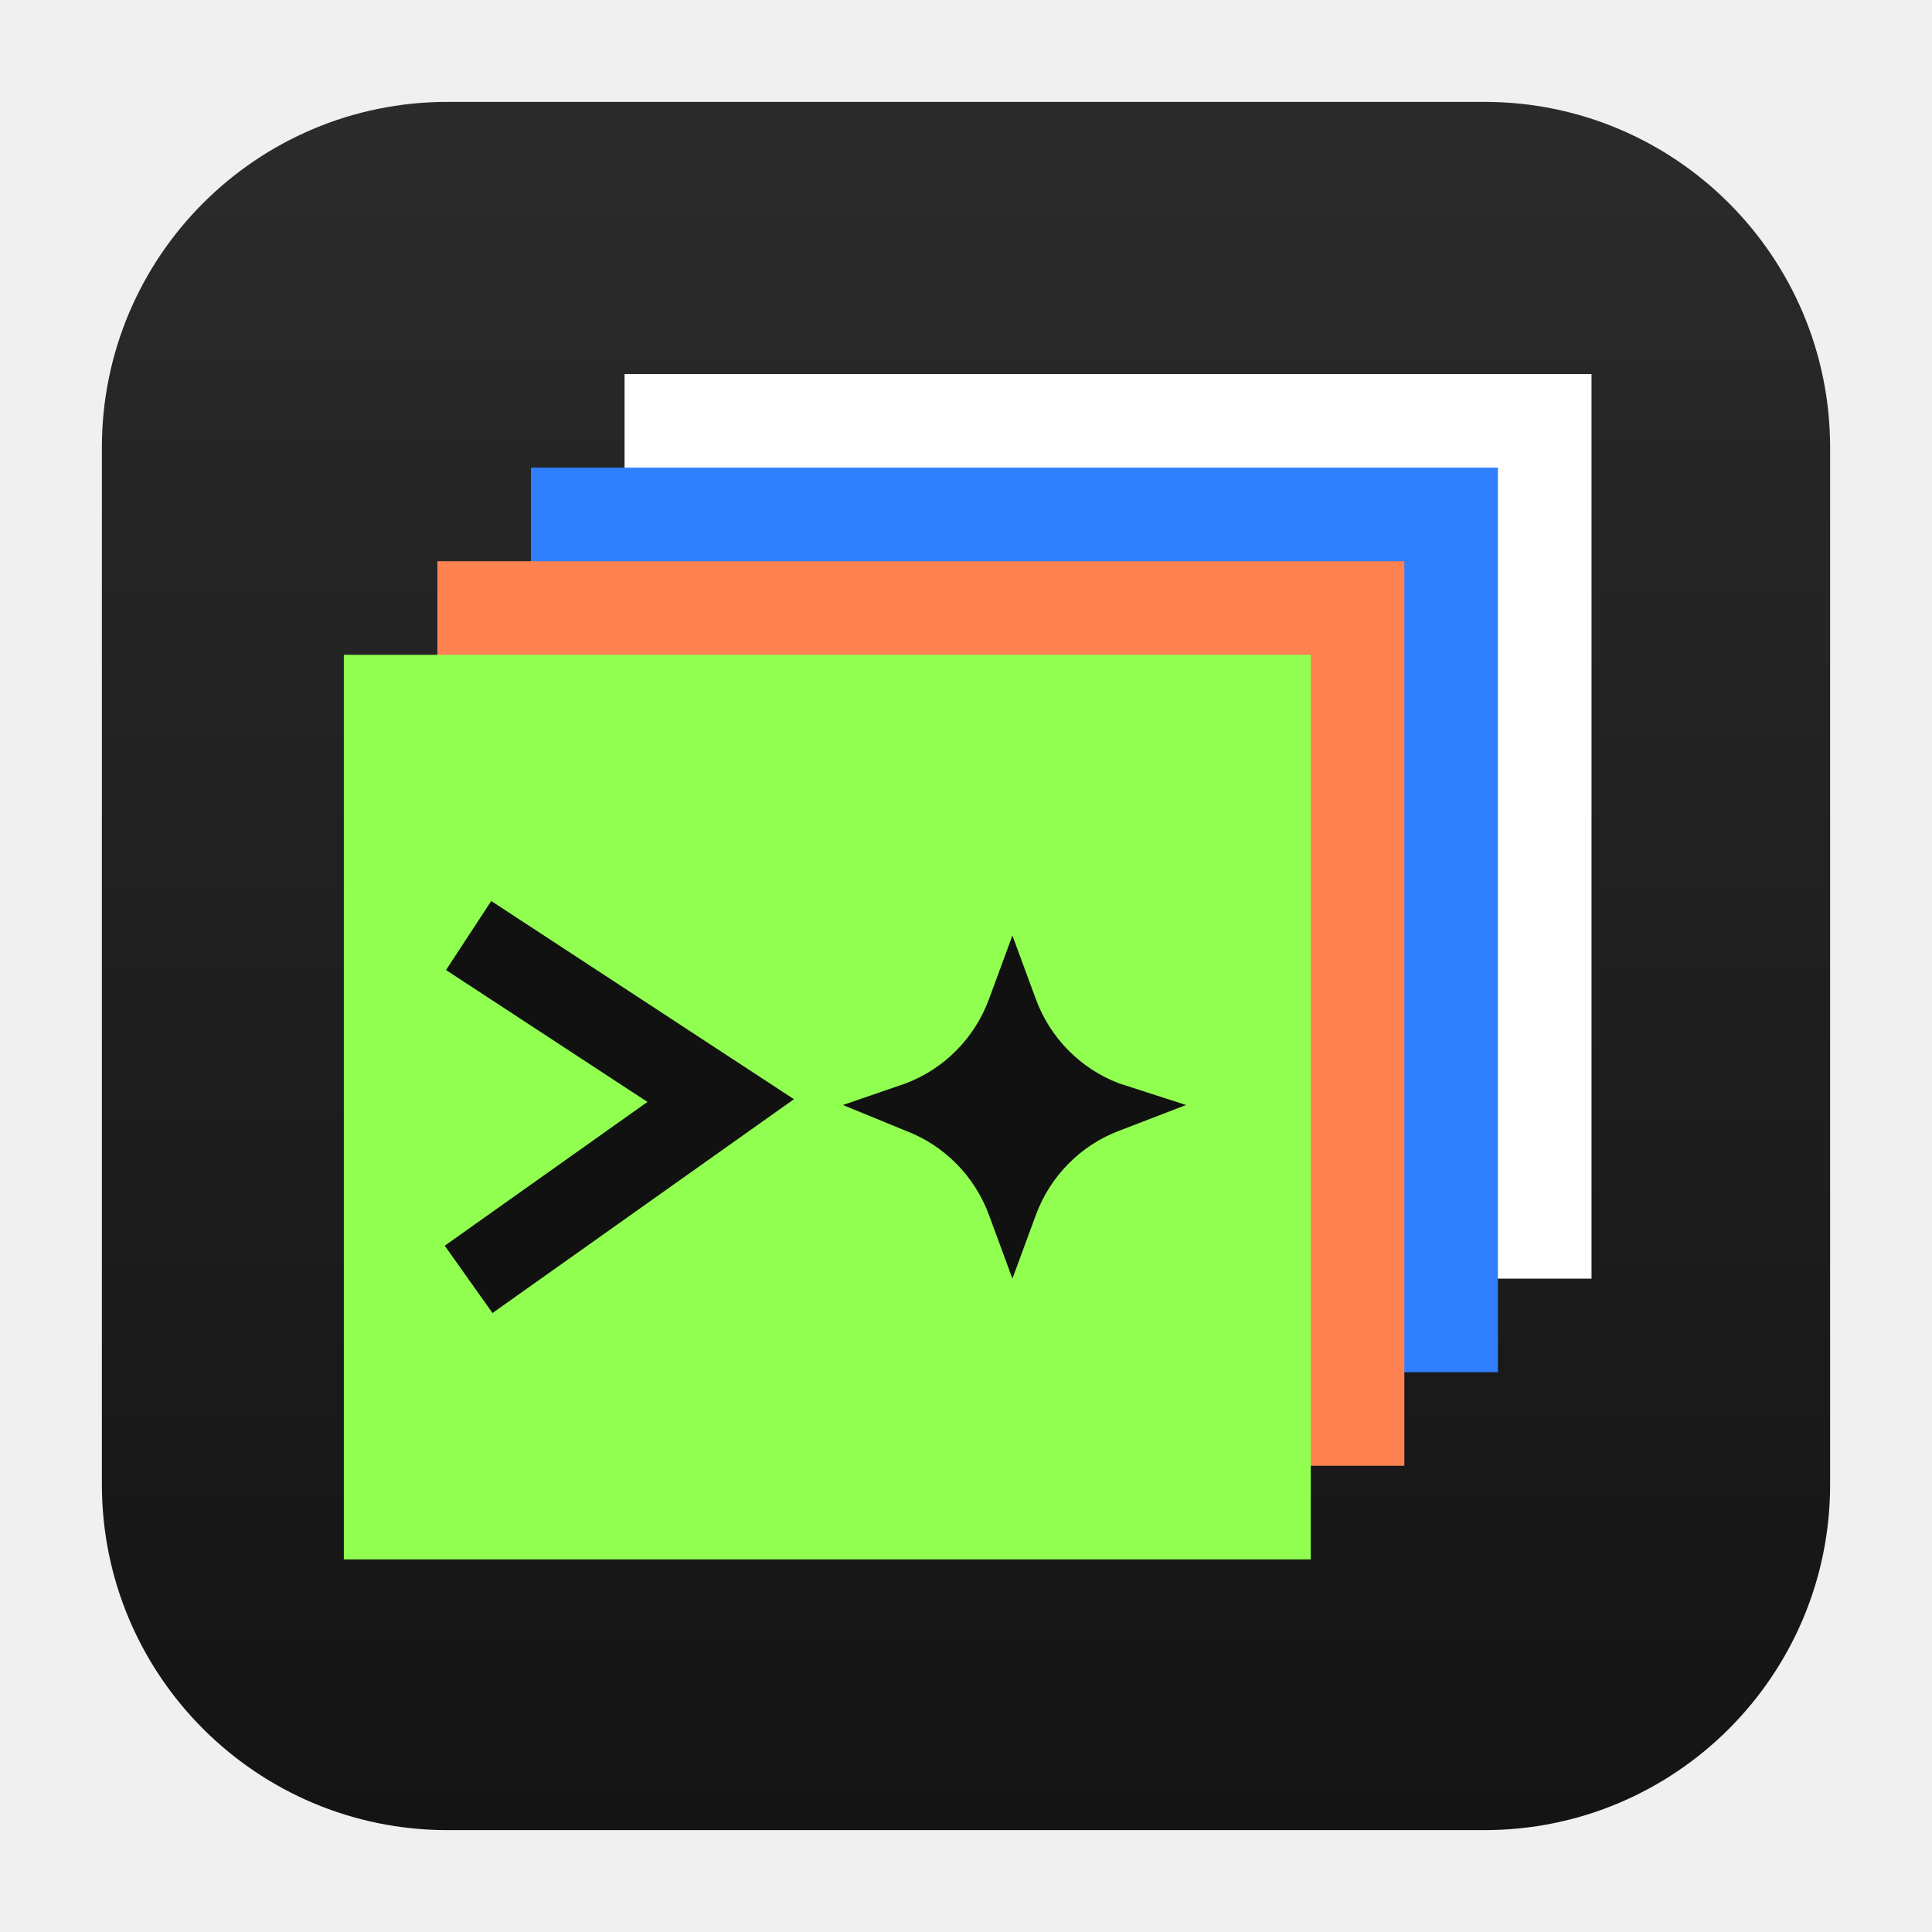
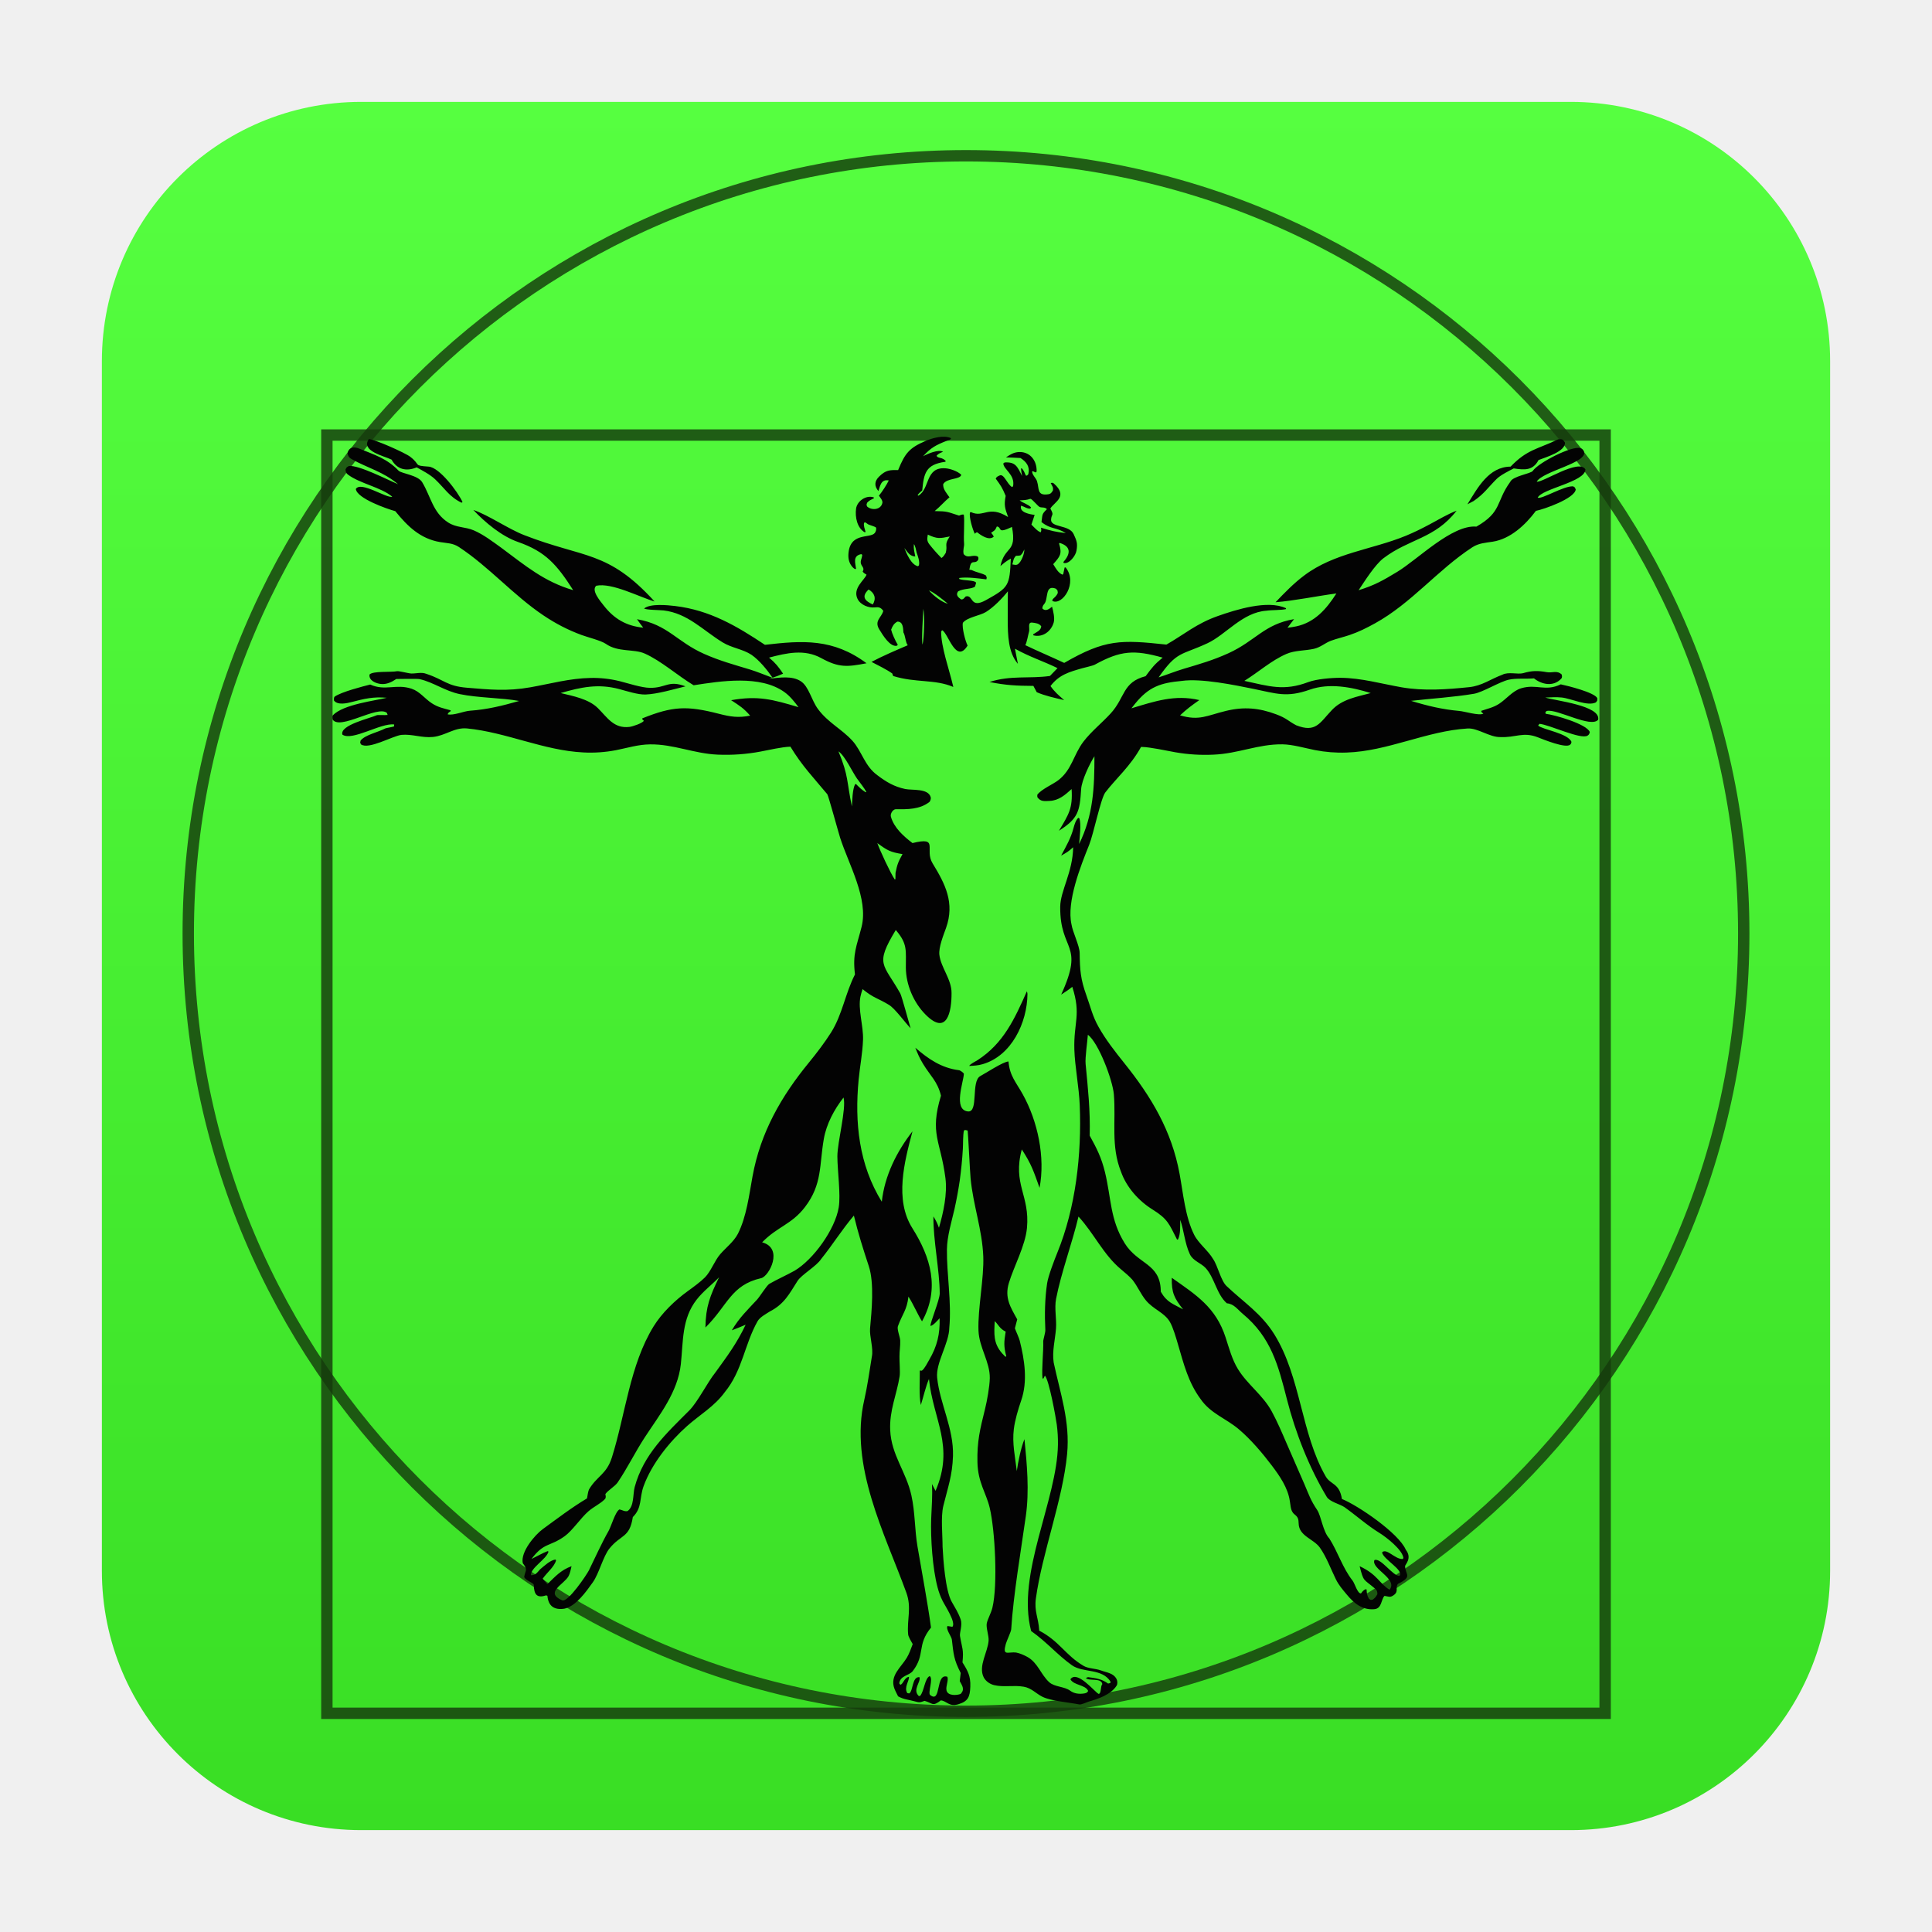
<svg xmlns="http://www.w3.org/2000/svg" width="1024" height="1024" viewBox="0 0 1024 1024" fill="none">
-   <defs>
-     <linearGradient id="harness-tile" x1="200" y1="0" x2="200" y2="400" gradientUnits="userSpaceOnUse">
-       <stop stop-color="#2B2B2C" />
-       <stop offset="1" stop-color="#141415" />
-     </linearGradient>
-   </defs>
  <g transform="translate(54 54) scale(2.29)">
-     <rect width="400" height="400" rx="80" fill="url(#harness-tile)" />
-     <rect x="120.977" y="63" width="223.8" height="209.362" fill="white" />
-     <rect x="99.312" y="84.656" width="223.8" height="209.362" fill="#2F7FFF" />
-     <rect x="77.656" y="106.312" width="223.8" height="209.362" fill="#FF8250" />
-     <rect x="56" y="127.977" width="223.8" height="209.362" fill="#90FF50" />
-     <path d="M210.744 192.945L216.153 207.634C219.482 216.675 226.528 223.807 235.46 227.177L250.929 232.173L235.46 238.127C226.528 241.497 219.482 248.628 216.153 257.67L210.744 272.358L205.335 257.67C202.005 248.628 194.96 241.497 186.027 238.127L171.516 232.173L186.027 227.177C194.96 223.807 202.005 216.675 205.335 207.634L210.744 192.945Z" fill="#111111" />
-     <path d="M84.883 192.945L143.227 231.145L84.883 272.528" stroke="#111111" stroke-width="19.1" />
+     <rect width="400" height="400" rx="60" fill="url(#paint0_linear_6336_4369)" />
+     <g transform="translate(12 12) scale(0.94)">
+       <circle cx="200" cy="192" r="191.5" stroke="#153B0D" stroke-opacity="0.82" stroke-width="2.8" fill="none" />
+       <rect x="42.633" y="69.266" width="314.737" height="314.737" stroke="#153B0D" stroke-opacity="0.82" stroke-width="2.8" fill="none" />
+       <path d="M190.011 70.733C191.753 69.993 194.472 69.215 196.292 70.022C196.266 70.447 195.87 70.44 195.239 70.689C192.582 71.74 191.348 72.378 189.426 74.494C190.511 73.9 193.192 72.72 194.351 73.377C193.587 73.713 193.336 73.762 192.761 74.343C193.015 75.109 194.127 74.603 195.048 75.696L194.855 75.859C190.062 76.527 189.631 78.674 189.221 82.911C188.73 83.334 188.463 83.522 188.085 84.068L188.249 84.195C191.167 82.581 189.884 77.154 194.867 77.447C196.08 77.518 197.997 78.191 198.837 79.056C198.525 80.301 195.339 79.772 194.391 81.343C194.284 82.572 195.213 83.572 195.932 84.594C194.706 85.614 193.666 86.849 192.291 87.986C195.58 88.037 195.344 88.176 198.29 89.101C198.73 88.931 198.996 88.771 199.458 88.853C199.7 90.299 199.367 94.236 199.528 96.003C199.596 96.739 199.187 97.522 199.424 98.586C200.535 99.808 201.477 98.592 202.878 99.16C203.15 99.632 203.064 99.374 203.003 99.99C202.134 101.275 201.265 99.588 200.885 102.129L200.801 102.416L201.409 102.513C202.722 103.148 203.909 103.246 204.921 103.854C205.139 104.523 205.158 104.218 205.006 104.8C202.939 104.546 200.425 104.192 198.378 104.446L198.294 104.688C199.275 105.157 202.112 104.923 202.493 105.631L202.227 106.571C201.374 107.258 199.475 106.982 198.067 107.748C197.405 108.637 198.048 109.239 198.846 109.755C199.436 109.695 199.383 109.55 199.93 109.006C201.901 108.477 200.874 112.154 204.923 109.906C210.556 106.779 210.736 106.398 211.035 99.684C209.854 100.364 209.518 100.638 208.475 101.527C209.557 96.415 212.555 98.448 211.323 91.893C207.45 93.716 209.025 92.008 207.595 91.77C207.175 92.653 207.248 92.603 206.48 93.133L206.186 93.333C206.546 93.758 206.586 93.791 206.841 94.282C205.647 95.356 203.709 93.967 202.735 93.202C202.418 93.287 202.411 93.354 202.165 93.574C201.628 92.493 200.705 89.482 200.986 88.317L201.219 88.238C204.356 89.734 205.512 86.407 210.364 89.454C209.59 87.249 209.319 86.587 209.768 84.245C208.935 82.241 208.6 81.75 207.318 79.996C207.567 79.5 207.787 79.458 208.279 79.222C209.371 78.696 210.16 81.464 211.368 82.085L211.6 81.845C212.104 78.969 209.223 77.743 209.188 76.252L209.513 76.016C212.282 75.846 212.638 77.097 213.813 79.349C213.672 78.679 213.615 78.197 213.536 77.514L213.712 77.451C214.213 77.909 214.435 78.587 214.748 79.246C215.161 79.24 214.954 79.29 215.346 78.9C215.788 76.994 214.866 75.875 213.424 74.923C212.28 74.836 210.993 74.814 209.836 74.769C211.007 74.006 211.84 73.44 213.279 73.448C215.898 73.463 217.501 75.704 217.387 78.272L217.147 78.483L216.441 78.159L216.265 78.257C216.382 79.24 217.207 79.784 217.484 80.633C218.075 82.456 217.409 84.288 220.264 83.844C220.877 83.749 221.102 83.433 221.412 82.884C221.449 82.255 221.454 82.201 221.155 81.659L220.989 81.346L220.855 81.102C221.148 80.999 221.361 80.955 221.638 81.201C225.248 84.412 221.772 85.725 220.767 87.36C221.781 89.204 221.046 88.593 220.946 90.055C220.807 92.119 225.434 91.299 226.503 93.656C227.214 95.228 227.544 95.879 227.199 97.745C227.02 98.959 225.424 101.068 224.093 100.78L223.961 100.552C225.703 98.607 226.011 96.722 223.066 95.831L222.914 95.982C223.71 98.581 223.173 99.115 221.473 101.061C222.089 102.046 222.672 103.175 223.73 103.64L223.939 103.511C224.04 102.963 224.155 102.418 224.284 101.877L224.537 101.866C227.579 105.651 223.754 111.325 221.28 110.127C221.071 109.553 222.133 109.331 222.608 108.14C222.496 107.353 222.65 107.686 222.144 107.099C219.307 106.004 220.38 109.67 219.221 110.917C218.951 111.206 218.812 111.558 218.794 111.948C219.571 112.813 220.515 112.088 221.187 111.529C221.48 112.598 221.894 114.351 221.599 115.403C220.972 117.633 218.838 119.17 216.613 118.586L216.516 118.338C217.359 117.772 218.425 117.443 218.528 116.37C218.068 115.637 217.066 115.53 216.29 115.445C215.078 115.312 215.762 116.962 215.515 117.711C215.363 118.175 214.913 120.646 214.592 120.998C217.644 122.466 221.038 123.889 224.181 125.372C234.265 119.538 238.14 119.656 249.346 120.861C253.73 118.364 256.723 115.689 262.006 113.831C266.448 112.269 274.272 109.79 278.771 111.899L278.807 112.113C277.769 112.406 275.299 112.317 273.955 112.52C268.045 112.934 264.014 118.408 259.448 120.532C252.885 123.583 252.014 122.375 247.426 128.936C249.48 128.287 251.559 127.428 253.565 126.833C257.501 125.664 260.787 124.729 264.572 123.012C271.294 119.962 273.39 115.851 280.778 114.594L279.154 116.709C279.867 116.632 280.577 116.522 281.279 116.38C285.856 115.422 288.752 112.118 291.196 108.27C286.492 108.894 280.799 110.071 276.214 110.434C278.385 108.158 280.747 105.722 283.252 103.861C290.631 98.278 299.976 97.487 308.287 94.076C310.352 93.229 312.308 92.249 314.276 91.197C316.432 90.044 318.521 88.77 320.799 87.894C315.398 94.844 309.161 94.749 302.784 99.602C300.715 101.177 298.172 105.225 296.666 107.474C300.587 106.268 302.708 105.05 306.18 102.949C311.276 99.865 319.695 91.281 325.678 91.814C332.036 88.172 330.393 85.775 334.005 80.797C334.561 79.384 339.085 78.785 339.552 78.097C340.904 76.102 349.073 71.871 351.274 72.484C351.69 72.602 352.024 72.924 352.163 73.343C353.104 76.125 342.111 78.115 340.523 80.735C341.81 81.137 350.901 74.944 352.519 77.732C352.473 80.834 341.793 82.457 340.766 84.691C341.773 85.144 347.234 81.721 349.497 81.901C350.047 82.26 349.831 82.025 350.132 82.669C349.858 84.909 342.27 87.556 340.326 87.932C337.741 91.403 334.029 94.852 329.685 95.524C327.875 95.804 326.239 95.879 324.662 96.906C316.145 102.454 309.662 110.695 300.695 115.633C298.592 116.791 296.697 117.746 294.414 118.517C292.964 119.007 291.189 119.418 289.797 119.939C288.414 120.457 287.296 121.547 285.638 121.91C283.461 122.387 280.945 122.27 278.908 123.155C275.169 124.779 272.055 127.612 268.536 129.794C274.652 131.117 278.248 132.365 284.248 130.105C286.283 129.338 290.072 129.02 292.271 129.039C297.31 129.081 302.309 130.511 307.252 131.377C312.798 132.333 318.319 131.908 323.876 131.343C327.05 131.02 329.153 129.355 332.074 128.276C333.499 127.509 335.832 128.239 337.148 127.905C339.321 127.263 340.77 127.246 343.013 127.651C344.408 127.903 345.47 127.111 346.677 128.225C346.746 128.615 346.851 128.941 346.546 129.266C344.582 131.352 341.683 130.65 339.848 129.181C337.873 129.357 335.436 129.099 333.644 129.504C331.343 130.024 327.246 132.606 325.053 132.975C320.087 133.808 314.577 134.141 309.587 134.714C313.581 135.938 317.318 136.837 321.475 137.199C322.781 137.313 326.329 138.431 327.38 137.871C326.929 137.451 326.978 137.652 326.852 137.18C328.414 136.636 329.843 136.369 331.279 135.431C333.066 134.261 334.609 132.24 336.677 131.621C340.535 130.465 342.571 132.507 346.449 130.648C348.197 131.022 354.708 132.625 355.433 134.041C355.42 134.821 355.534 134.483 355.097 135.098C353.018 136.132 348.991 134.129 346.682 133.889C345.373 133.753 343.935 133.842 342.622 133.899C345.019 134.675 356.384 135.863 355.647 139.367C353.86 141.475 345.578 136.665 343.055 137.19C342.804 137.242 342.76 137.438 342.629 137.64L342.78 137.909C344.826 138.132 352.869 140.41 353.592 142.395C353.496 142.814 353.436 143.013 353.053 143.27C351.443 144.35 343.583 140.557 341.194 140.37L340.873 140.799C341.927 141.797 348.235 142.684 349.084 144.824C348.967 145.258 349.06 145.169 348.776 145.477C347.788 146.545 342.048 144.177 340.776 143.683C337.128 142.267 335.404 143.805 331.539 143.632C328.924 143.688 326.001 141.37 323.518 141.518C313.418 142.122 303.816 147.139 293.683 147.444C291.082 147.54 288.48 147.336 285.924 146.837C283.403 146.335 280.417 145.455 277.942 145.419C271.931 145.333 267.056 147.717 260.895 147.963C257.77 148.111 254.638 147.914 251.554 147.375C249.307 146.981 245.515 146.126 243.373 146.063L243.102 146.056C240.476 150.817 237.049 153.692 234.307 157.255C233.185 158.715 231.415 167.454 230.332 170.155C228.25 175.336 224.719 184.156 225.973 189.751C226.257 191.656 227.966 194.996 227.988 196.801C228.036 201.001 228.212 203.281 229.658 207.271C230.63 209.948 231.142 212.363 232.635 214.989C234.373 218.105 236.754 221.145 238.972 223.909C245.578 232.135 250.644 240.534 252.593 251.192C253.483 256.047 253.985 261.793 256.178 266.176C257.257 268.334 259.632 270.063 260.849 272.162C262.004 273.837 262.736 277.463 264.155 278.805C268.369 282.793 272.739 285.573 275.926 290.71C282.471 301.26 282.491 315.127 288.561 325.666C289.791 327.8 291.917 327.232 292.566 331.235C296.417 332.771 306.537 339.626 308.289 343.731C309.939 345.87 308.087 347.36 308.109 347.802C308.221 349.954 310.005 350.336 306.356 352.129C305.604 353.127 306.614 353.941 305.365 354.873C304.397 355.599 304.095 355.238 303.022 355.086C302.175 356.099 302.387 358.208 300.534 358.367C297.576 358.621 295.526 356.913 293.736 354.743C292.674 353.458 291.803 352.484 291.059 350.977C289.769 348.364 288.799 345.58 287.121 343.195C285.638 341.088 281.994 340.38 281.91 337.31C281.87 336.262 281.813 335.749 280.942 335.068C279.871 334.243 279.975 332.98 279.737 331.76C279.258 328.465 277.245 325.574 275.297 322.996C272.972 319.917 270.165 316.609 267.225 314.109C263.97 311.342 260.257 310.242 257.746 306.605C254.755 302.559 253.617 298.025 252.21 293.212C251.739 291.599 250.998 288.986 250.182 287.601C248.821 285.291 246.108 284.556 244.263 282.287C243.003 280.75 242.211 278.801 240.969 277.254C240.151 276.341 239.137 275.495 238.193 274.709C233.794 271.052 231.562 265.884 227.695 261.693C226.185 268.104 223.398 275.601 222.177 281.966C221.728 284.3 222.342 286.911 222.157 289.294C221.946 292.003 221.176 294.869 221.586 297.623C223.202 305.227 225.661 312.086 224.896 320.191C223.834 331.412 218.717 344.627 217.204 355.744C216.775 358.896 217.825 360.472 218.012 363.428C218.009 363.498 218.005 363.567 218.001 363.637C223.075 366.285 224.408 369.652 228.973 372.337C230.091 372.995 231.931 372.973 233.167 373.431C234.769 374.027 236.28 374.073 237.074 375.578C237.307 376.02 237.351 376.77 237.094 377.179C235.657 379.473 232.306 380.513 230.302 381.092C229.803 381.237 228.41 381.921 227.902 381.82C225.489 381.337 220.965 380.98 218.858 379.952C217.235 379.16 216.156 377.792 214.214 377.455C211.699 377.019 209.342 377.64 206.915 377.063C205.873 376.817 204.813 376.078 204.336 375.098C202.999 372.358 205.361 368.939 205.568 366.114C205.656 364.915 204.881 362.864 205.121 361.804C205.371 360.708 206.188 359.314 206.507 357.976C207.846 352.384 207.16 338.992 205.844 333.425C204.969 329.722 202.931 327.211 202.818 322.191C202.7 317.072 203.45 314.059 204.663 309.18C205.178 307.107 205.82 303.57 205.856 301.483C205.926 297.504 203.243 293.963 203.076 289.8C202.862 284.454 204.461 276.889 204.254 271.514C204.002 264.98 201.774 258.947 201.131 252.318C200.986 250.835 200.487 240.665 200.408 240.518C199.776 240.394 199.957 240.305 199.491 240.493C199.227 241.756 199.303 243.615 199.227 244.987C199.077 247.59 198.822 250.186 198.468 252.771C198.118 255.148 197.683 257.513 197.164 259.857C196.438 262.997 195.346 266.552 195.305 269.755C195.228 275.85 196.475 282.78 195.89 289.035C195.855 292.903 192.522 297.681 192.897 301.376C193.541 307.727 197.008 313.881 196.796 320.649C196.645 325.442 195.54 328.374 194.418 332.938C193.759 335.622 194.24 340.154 194.231 342.994C194.394 346.159 194.905 353.724 196.48 356.536C197.329 358.051 198.111 359.205 198.699 360.927C199.156 362.257 198.387 364.174 198.521 364.971C199.044 368.097 199.462 368.217 199.134 371.473C200.456 373.572 201.162 374.869 201.063 377.446C200.966 379.982 200.504 381.042 198.156 381.767C195.815 382.491 195.216 380.92 193.801 380.824C191.705 382.425 191.9 381.532 189.806 380.94C188.578 381.373 188.528 381.378 187.265 381.028C185.709 380.596 184.75 380.632 183.278 379.825C183.025 379.316 182.564 378.44 182.369 377.914C181.189 374.734 183.977 372.726 185.422 370.33C186.04 369.305 186.466 368.057 186.877 366.965C186.571 366.454 185.814 365.135 185.76 364.631C185.405 360.891 186.678 358.06 185.314 354.307C180.036 339.77 171.188 323.048 174.967 306.772C175.666 303.763 176.326 299.278 176.817 296.196C177.257 294.142 176.196 291.17 176.382 289.217C176.766 284.96 177.451 278.107 176.069 273.912C174.664 269.649 173.457 265.862 172.394 261.449C169.4 264.988 167.226 268.548 164.341 272.136C163.2 273.916 159.507 275.995 158.524 277.536C156.47 280.758 155.275 283.226 151.687 285.069C150.725 285.703 149.258 286.443 148.674 287.479C145.447 293.202 144.952 299.627 140.616 304.918C138.048 308.457 134.476 310.47 131.318 313.274C127.021 317.09 122.631 322.546 120.62 328.067C119.534 331.046 120.319 333.352 117.963 335.683C117.167 340.887 115.065 339.906 112.23 343.4C110.642 345.357 109.648 349.611 108.098 351.772C106.469 354.043 103.992 357.595 101.172 358.23C98.649 358.634 97.147 357.651 96.935 355.048L96.662 354.954C94.362 355.7 93.646 354.813 93.581 352.422C93.565 351.849 91.793 351.473 91.205 350.484C91.491 348.637 92.231 348.855 90.868 347.028C90.275 344.325 93.784 340.113 95.816 338.635C99.324 336.083 102.967 333.296 106.686 331.087C106.76 330.625 106.981 329.211 107.174 328.886C109.146 325.546 111.486 325.212 112.82 320.971C116.136 310.432 117.25 298.161 123.088 288.718C125.135 285.406 128.348 282.332 131.452 280.083C132.76 279.135 134.603 277.803 135.729 276.668C137.196 275.19 138.104 272.533 139.508 270.931C140.921 269.318 142.813 267.886 143.826 265.956C145.961 261.734 146.587 256.451 147.434 251.818C149.418 240.95 154.502 232.093 161.353 223.739C163.188 221.502 165.233 218.821 166.806 216.322C169.565 211.933 170.287 206.689 172.663 202.078C172.045 196.926 173.056 195.237 174.285 190.382C176.046 183.421 171.067 174.877 169.007 168.424C168.563 167.032 166.108 158.016 165.848 157.703C162.409 153.559 159.655 150.761 156.768 145.997C154.506 146.086 151.68 146.785 149.397 147.203C145.924 147.857 142.391 148.11 138.863 147.957C133.028 147.712 128.004 145.357 122.208 145.429C119.231 145.466 116.665 146.303 113.789 146.867C111.142 147.374 108.447 147.558 105.758 147.414C95.986 146.931 86.84 142.455 77.149 141.508C74.04 141.204 71.839 143.292 68.769 143.603C66.001 143.883 63.648 142.837 60.964 143.094C58.75 143.382 52.939 146.778 51.042 145.441C50.756 144.841 50.8 145.153 50.952 144.466C52.127 143.052 55.261 142.44 56.998 141.51C57.212 141.396 58.675 141.194 59.183 141.005L59.201 140.529C55.95 140.079 48.86 144.714 46.447 143.025C45.768 140.684 53.23 139.018 54.911 138.256C55.195 138.127 56.958 138.282 57.593 138.187L57.407 137.677C55.088 135.728 45.809 142.081 44.034 139.288C44.015 139.062 43.947 138.438 44.082 138.293C46.641 135.554 54.696 134.654 57.368 133.957C54.16 133.648 51.86 134.186 48.762 135.001C47.548 135.321 45.251 135.828 44.383 134.634C44.361 134.334 44.322 133.838 44.58 133.657C46.23 132.498 51.545 131.138 53.309 130.697C57.009 132.373 59.648 130.449 63.489 131.727C65.512 132.4 66.689 134.143 68.468 135.305C70.04 136.332 71.359 136.55 73.087 137.037L73.124 137.237C72.673 137.575 72.575 137.553 72.358 138.027C73.807 138.387 76.317 137.253 77.835 137.146C82.133 136.842 85.828 135.929 89.971 134.741C85.812 133.961 79.79 133.994 75.33 133.051C71.693 132.282 68.934 130.172 65.51 129.371C64.906 129.23 60.685 129.331 59.726 129.331C58.561 130.11 57.397 130.681 55.976 130.561C54.776 130.459 52.902 129.737 53.137 128.226C54.014 127.316 58.475 127.714 59.914 127.412C60.346 127.321 62.774 127.97 63.431 127.982C64.696 128.003 65.923 127.591 67.128 128.064C71.645 129.564 72.139 131.073 77.105 131.482C82.741 131.947 86.968 132.394 92.737 131.377C97.833 130.478 102.394 129.167 107.619 129.071C110.009 129.026 112.396 129.293 114.72 129.867C116.803 130.393 120.086 131.475 122.129 131.51C126.182 131.58 126.673 129.523 130.929 131.143C127.988 131.87 124.046 133.034 121.12 133.152C119.252 133.227 116.46 132.305 114.633 131.818C109.43 130.432 105.188 131.34 100.193 132.794C103.177 133.514 107.063 134.239 109.331 136.477C111.698 138.813 113.269 141.6 117.147 141.128C117.925 141.033 120.213 140.259 120.686 139.641L120.238 139.178L120.336 139.011C127.789 136.011 131.314 135.878 139.159 137.9C142.007 138.633 143.976 138.94 146.855 138.354C145.177 136.463 144.324 135.962 142.17 134.553C148.794 133.376 152.355 134.361 158.763 136.272C157.736 134.915 156.683 133.558 155.297 132.561C149.346 128.278 139.598 129.848 132.941 130.876C128.944 128.468 124.944 124.871 120.905 123.071C118.205 121.867 114.367 122.805 111.331 120.688C110.151 119.865 106.871 119.066 105.33 118.495C101.943 117.238 99.014 115.72 95.987 113.693C88.562 108.722 82.598 101.743 75.134 96.832C73.627 95.841 72.189 95.908 70.48 95.616C65.593 94.781 62.496 91.726 59.473 88.006C57.44 87.455 50.02 84.874 49.762 82.547C50.985 80.51 57.412 84.947 58.733 84.449C55.955 82.111 50.729 81.214 47.8 78.993C47.339 78.643 47.253 78.256 47.221 77.741C47.519 77.162 47.496 77.204 48.061 76.89C50.479 76.61 57.602 80.298 60.151 81.369C56.556 78.308 52.733 77.422 48.727 75.195C48.067 74.828 47.847 74.431 47.711 73.716C48.106 72.155 49.364 72.107 50.599 72.606C54.393 74.136 57.411 75.043 60.3 78.047C60.966 78.74 65.052 79.133 66.094 80.868C68.273 84.493 68.707 88.342 72.468 90.779C74.537 92.125 76.629 91.803 78.824 92.745C81.179 93.756 83.504 95.531 85.602 97.043C91.483 101.407 96.143 105.381 103.282 107.459C99.286 101.23 96.535 97.974 89.684 95.589C85.685 94.197 81.62 90.832 78.692 87.708C82.45 88.984 87.204 92.341 91.207 93.903C106.023 99.681 111.777 97.596 123.323 110.25C119.544 109.146 112.826 105.562 108.957 106.37C107.639 107.512 109.979 110.188 110.789 111.232C113.361 114.544 116.405 116.292 120.525 116.694C119.991 116.028 119.489 115.307 118.989 114.612C126.651 115.953 128.687 120.129 135.585 123.18C139.402 124.868 142.856 125.802 146.791 126.992C148.475 127.501 150.634 128.399 152.336 129.028C152.106 129.104 151.87 129.183 151.624 129.264C154.063 128.989 157.196 128.469 159.357 129.91C161.315 131.215 161.936 134.545 163.544 136.72C166.043 140.101 169.393 141.641 172.034 144.543C174.334 147.07 175.051 150.793 178.189 153.035C180.361 154.693 182.343 155.854 185.03 156.421C186.738 156.782 190.72 156.191 191.317 158.465C191.401 158.787 191.226 159.431 190.944 159.647C188.577 161.466 185.564 161.434 182.744 161.393C182.038 161.383 181.293 162.471 181.509 163.242C182.279 165.989 184.666 168.086 186.825 169.732C193.539 168.087 189.664 171.281 191.781 174.738C194.878 179.793 197.289 184.448 195.082 190.644C194.479 192.338 193.222 195.409 193.445 197.26C193.825 200.409 196.462 203.281 196.442 206.655C196.466 211.247 195.335 217.31 190.024 211.942C187.103 208.995 185.213 204.616 185.189 200.392C185.165 196.263 185.652 194.644 182.885 191.346L182.708 191.137C177.479 199.806 179.63 199.308 183.817 206.752C184.191 207.417 185.944 214.014 186.368 215.337C184.976 213.905 182.553 210.499 181.041 209.576C178.249 207.87 177.331 207.974 174.534 205.692C174.327 206.285 174.155 206.89 174.018 207.504C173.343 210.645 174.774 214.773 174.645 218.188C174.516 221.592 173.887 224.631 173.566 227.988C172.555 238.561 173.629 248.91 179.267 258.047C179.964 251.613 182.933 245.714 186.827 240.702C184.816 248.242 182.367 257.535 186.791 264.552C191.273 271.656 193.652 279.428 189.174 287.492C188.146 285.915 187.136 283.443 185.829 281.398C185.425 284.826 184.32 285.663 183.231 288.71C182.966 289.452 183.765 291.343 183.801 292.198C183.854 293.491 183.611 294.822 183.621 296.119C183.586 297.371 183.825 299.935 183.658 301.01C182.958 305.515 181.109 309.407 181.337 314.304C181.621 320.441 185.24 324.427 186.551 330.333C187.496 334.588 187.335 338.725 188.065 342.99C189.044 348.704 190.607 357.103 191.385 362.892C187.809 367.266 190.067 369.48 186.898 373.595C186.01 374.749 183.791 374.681 183.563 376.636L183.839 376.982C184.585 376.775 184.804 375.17 185.943 375.034C186.087 375.972 184.663 377.574 185.541 379.025L186.022 379.113C187.014 378.521 186.692 374.918 188.549 375.106C188.917 376.375 186.736 378.181 188.392 379.767L188.717 379.703C189.703 378.548 189.856 375.341 191.062 374.839C192.024 375.425 190.54 378.999 191.175 379.501C193.998 381.731 192.421 373.959 195.42 375.019C195.747 375.969 194.981 377.298 195.197 378.345C195.485 379.743 197.679 379.617 198.673 379.237C199.761 378.111 199.086 377.252 198.457 376.063L198.699 374.074C196.977 370.74 196.941 369.443 196.517 365.842C196.427 365.073 194.96 363.285 195.445 362.515L196.656 362.708C197.595 361.633 194.847 357.566 194.198 356.244C193.695 355.22 193.297 354.147 193.01 353.04C191.761 348.378 191.256 340.866 191.432 336.043C191.541 333.036 191.78 330.568 191.621 327.557L192.502 329.232C197.239 318.197 191.933 311.804 190.878 301.686C190.064 303.613 189.513 306.09 188.881 308.094C188.391 305.808 188.65 302.075 188.628 299.609L189.13 299.636C189.812 299.16 190.525 297.677 190.954 296.944C192.899 293.621 193.621 290.589 193.501 286.736C192.934 287.337 191.989 288.477 191.255 288.634C191.119 287.91 193.538 282.193 193.531 280.624C193.508 274.942 191.886 267.307 191.979 261.657C192.676 262.823 192.861 263.17 193.34 264.45C194.429 260.736 195.435 256.095 194.937 252.229C193.742 242.952 190.985 241.367 193.838 231.928C192.959 228.342 191.237 227.107 189.386 224.03C188.536 222.617 188.132 221.662 187.52 220.12C190.809 222.968 193.973 225.101 198.233 225.654C198.479 225.614 199.488 226.33 199.477 226.567C199.366 228.633 196.81 235.399 200.467 235.809C203.186 236.114 201.138 228.345 203.542 227.092C204.705 226.484 209.206 223.521 210.464 223.509C210.754 227.058 212.298 228.578 213.971 231.586C217.662 238.223 219.554 247.079 218.111 254.624C216.641 250.504 216.125 248.827 213.74 245.16C211.42 253.752 215.761 256.436 215.012 264.49C214.602 268.912 211.752 274.032 210.547 278.077C209.465 281.706 210.947 284.005 212.614 287.009L212.038 289.206C212.335 290.037 213.043 291.516 213.228 292.253C214.427 297.019 215.231 302.265 213.578 307.015C212.841 309.135 212.045 311.855 211.779 313.997C211.336 317.555 212.097 320.847 212.509 324.361C212.799 322.202 213.565 318.473 214.394 316.501C215.016 322.747 215.615 329.179 214.73 335.453C213.567 343.71 211.647 354.938 211.132 363.306C211.094 363.917 210.019 366.137 209.801 366.93C208.937 370.056 210.316 368.785 212.375 369.052C213.301 369.23 214.266 369.667 215.071 370.101C217.673 371.507 218.414 374.454 220.481 376.339C221.806 377.548 224.214 377.369 225.657 378.444C226.662 379.194 227.94 379.309 229.14 379.11C229.688 379.008 229.829 378.895 230.084 378.504C229.429 376.946 226.556 377.164 225.703 375.627C227.346 373.266 231.718 378.79 232.653 379.228C233.359 379.177 233.075 377.277 233.566 376.837C233.365 375.168 230.216 376.166 229.515 375.298L230.049 375.1C232.05 375.343 233.528 375.602 234.986 376.681L235.541 376.548L235.582 376.2C233.477 372.856 228.802 374.106 226.081 372.17C222.527 369.644 219.809 366.377 216.045 363.753C212.326 349.769 222.45 331.528 222.639 317.82C222.663 316.187 222.567 314.554 222.355 312.933C222.135 311.251 220.458 301.934 219.43 300.859L219.001 301.677L218.834 301.44C218.594 299.395 219.104 294.734 219.017 292.418C219.001 292.016 219.565 290.272 219.532 289.623C219.344 285.826 219.41 281.902 219.973 278.129C220.249 276.288 221.781 272.324 222.472 270.63C227.04 259.445 228.498 246.325 228.005 234.294C227.818 229.706 226.809 224.78 226.681 220.639C226.466 213.777 228.417 212.115 226.169 205.123C225.304 205.852 224.372 206.429 223.429 207.047C229.292 194.296 223.108 196.548 223.198 185.422C223.231 181.472 226.294 176.926 226.382 170.762C225.252 171.808 224.722 172.105 223.422 172.817C224.641 170.56 225.837 168.499 226.486 165.992C226.693 165.192 227.036 164.075 227.645 163.515L227.922 163.654C228.419 165.157 227.973 168.262 227.856 169.953C231.357 162.858 231.63 156.004 231.624 148.348C230.447 150.194 228.478 154.316 228.349 156.461C228.017 161.992 227.585 163.712 222.879 166.703C225.307 162.643 226.308 161.198 226 156.434C224.407 157.871 222.863 159.245 220.625 159.347C219.347 159.405 218.359 159.584 217.563 158.41C217.56 158.222 217.554 158.033 217.55 157.844C218.553 156.46 221.41 155.283 222.765 154.228C226.092 151.642 226.444 148.021 228.912 144.761C230.889 142.184 233.462 140.18 235.644 137.787C239.224 133.857 238.496 130.125 244.23 128.639C245.809 126.506 246.415 125.725 248.423 124.07C241.409 122.1 238.085 122.303 231.733 125.793C231.203 126.084 229.314 126.483 228.608 126.687C225.371 127.621 222.953 128.267 220.805 131.065C221.847 132.554 222.817 133.349 224.168 134.526C221.926 134.001 219.525 133.504 217.418 132.584L216.591 131.035C212.432 131.015 209.854 130.885 205.787 130.074C211.007 128.37 215.577 129.309 220.668 128.586L222.533 126.657C218.962 124.907 215.746 123.933 212.056 121.878L212.777 125.597C210.369 122.817 210.29 118.437 210.274 114.868C210.263 112.5 210.29 110.119 210.307 107.75C208.926 109.491 206.782 111.685 204.89 112.847C203.451 113.731 200.285 114.14 199.233 115.487C198.96 116.666 199.832 119.998 200.393 121.104C197.504 125.758 195.647 118.088 194.149 117.33L193.878 117.638C193.841 121.401 195.897 127.08 196.794 130.956L196.869 131.292C192.316 129.337 187.654 130.329 182.087 128.605C181.914 128.243 181.994 128.447 181.852 127.984C180.436 126.97 178.311 125.945 176.731 125.12C179.595 123.612 182.704 122.29 185.676 121.015C185.152 120.581 185.021 118.455 184.596 117.89C184.511 116.775 184.502 115.177 183.099 115.202C182.242 115.684 181.908 116.28 181.566 117.186C181.745 118.02 182.584 119.923 183.21 120.932L182.921 121.168C181.257 121.399 179.592 118.651 178.661 117.149C177.315 114.977 179.23 114.203 179.636 112.55C179.008 111.707 178.556 111.587 177.525 111.705C176.009 111.877 173.985 111.077 173.278 109.575C172.041 106.946 175.057 104.948 175.509 103.642C175.107 103.393 174.841 103.273 174.552 102.889C175.289 101.623 173.619 101.584 174.209 99.865C174.349 99.458 174.403 99.188 174.454 98.756L174.208 98.585C172.018 99.014 172.781 100.82 172.929 102.19L172.707 102.281C172.483 102.162 172.3 102.037 172.124 101.851C171.325 101.008 170.99 99.922 171.038 98.758C171.271 93.09 176.313 94.824 177.523 93.407C177.795 93.087 177.958 92.512 177.866 92.096C177.803 91.814 176.218 91.457 175.853 91.215C175.763 91.155 175.677 91.09 175.587 91.029C175.495 90.968 175.401 90.91 175.308 90.85L175.111 90.719L174.888 90.926C174.765 91.631 175.056 92.348 175.258 93.054L175.127 93.243C173.193 92.215 172.645 89.443 172.934 87.379C173.194 85.519 175.416 83.973 177.274 84.612L177.346 84.819C176.647 85.178 176.159 85.355 175.645 85.945C175.475 86.598 175.444 86.299 175.669 86.876C176.798 87.878 179.075 87.701 179.412 85.956C179.521 85.391 178.886 84.654 178.557 84.197C179.228 83.421 180.556 81.38 180.982 80.448C179.026 80.044 178.848 81.915 178.43 83.061C177.396 81.84 177.426 80.643 178.619 79.479C180.249 77.888 181.183 77.851 183.286 77.897L183.357 77.726C184.979 73.815 185.996 72.439 190.011 70.733ZM169.847 232.38C167.549 235.326 165.638 238.88 164.991 242.588C163.858 249.075 164.648 253.733 160.35 259.356C157.064 263.655 153.532 264.177 149.805 268.038C155.166 269.497 151.513 276.415 149.573 276.857C142.09 278.558 141.348 283.573 135.838 289.016C135.919 283.862 136.958 281.246 139.198 276.654C137.369 278.53 135.272 280.101 133.677 282.148C129.995 286.877 130.392 292.381 129.791 297.989C129.045 304.949 124.514 310.534 120.861 316.125C118.567 319.646 116.608 323.655 114.238 327.144C113.61 328.1 111.865 329.066 111.203 330.023C111.276 330.448 111.422 330.92 111.086 331.265C109.959 332.427 108.371 333.107 107.051 334.248C105.118 335.919 103.094 339.026 101.186 340.394C97.451 343.073 96.142 341.842 93.006 346.011C94.269 345.409 95.764 344.533 96.98 344.073L97.211 344.199C96.617 346.148 92.803 348.146 92.876 349.992C93.997 350.071 94.43 349.328 95.145 348.543C96.205 347.672 97.561 346.36 98.888 346.138L99.067 346.326C98.683 347.898 96.746 349.424 95.766 350.862L96.922 352.2C98.924 350.268 100.229 348.755 102.874 347.781C102.703 348.542 102.495 349.574 102.155 350.206C101.041 352.275 96.144 354.234 100.554 356.19C101.967 356.818 106.646 349.83 107.161 348.787C108.728 345.612 110.22 342.229 111.981 339.126C112.702 337.855 113.609 334.417 114.672 333.801C115.434 333.963 115.967 334.387 116.679 334.203C118.341 333.019 117.942 330.066 118.424 328.286C120.611 320.219 126.252 315.052 131.848 309.455C133.951 307.352 136.334 302.506 138.295 300.083C141.224 296.036 143.566 292.92 145.745 288.324C144.637 288.787 143.462 289.3 142.34 289.702C144.178 286.576 146.163 284.74 148.562 282.133C149.225 281.411 150.957 278.626 151.566 278.27C153.443 277.175 155.867 276.111 157.787 275.03C162.473 272.252 167.772 264.833 168.664 259.431C169.185 256.279 168.333 250.353 168.33 246.861C168.327 243.338 170.582 235.119 169.847 232.38ZM230.007 216.927C229.886 218.661 229.301 222.559 229.45 224.099C230.033 230.208 230.622 235.598 230.459 241.773C232.199 244.927 233.351 247.18 234.227 250.795C235.793 257.262 235.439 262.409 239.075 268.267C242.327 273.5 247.762 273.177 247.955 279.846L247.967 280.203C249.455 282.827 250.964 283.186 253.456 284.547C251.244 281.742 250.601 280.436 250.67 276.769C256.661 280.996 261.512 284.018 263.921 291.461C264.778 294.102 265.518 296.903 266.965 299.258C269.336 303.113 273.092 305.624 275.294 309.695C276.649 312.203 277.735 314.744 278.861 317.36L283.363 327.681C284.523 330.404 284.831 331.491 286.495 333.992C287.432 335.402 287.901 339.332 289.46 340.954C291.571 344.279 292.722 348.208 295.178 351.328C295.741 352.043 296.399 354.576 297.263 354.484C297.66 353.945 297.772 353.796 298.339 353.458L298.631 353.501C298.702 354.488 298.709 354.961 299.23 355.815C299.8 356.175 299.502 356.117 300.155 356.01C300.822 355.493 300.839 355.429 301.29 354.685C301.282 354.08 301.227 353.732 300.705 353.29C297.802 350.838 297.928 351.713 296.92 347.781C301.436 349.894 301.786 352.108 304.288 353.572C306.46 350.905 299.652 348.409 300.567 346.278C302.148 345.624 305.089 350.257 306.727 350.168C307.973 348.8 302.617 346.024 302.452 344.372C303.576 343.242 305.619 346.105 307.508 346.011L307.704 345.785C307.482 343.731 303.466 340.618 301.805 339.596C298.737 337.707 296.102 335.316 293.177 333.237C291.987 332.453 289.559 331.936 288.816 330.699C284.474 323.467 281.12 314.922 279.029 306.727C276.882 298.309 275.125 291.441 268.163 285.659C266.848 284.567 266.028 283.212 264.225 283.047C261.7 280.83 261.24 276.851 259.038 274.4C257.895 273.13 255.917 272.66 255.117 270.961C253.868 268.307 253.696 265.23 252.746 262.493C252.728 263.997 252.849 266.002 252.214 267.309L251.974 267.376C250.008 263.516 249.717 262.311 245.895 259.935C242.499 257.824 239.492 254.458 238.155 250.622C235.626 244.301 236.952 238.153 236.407 231.612C236.116 228.125 232.65 218.891 230.007 216.927ZM207.074 287.444C206.918 290.53 206.688 292.902 208.918 295.399C209.171 295.677 209.434 295.949 209.701 296.212L209.916 296.113C209.27 293.564 209.348 292.615 209.769 290.025C208.242 289.279 208.014 288.318 207.074 287.444ZM214.985 206.233C215.042 206.407 215.135 206.682 215.133 206.868C215.084 213.968 211.202 222.12 204.102 224.172C202.928 224.51 202.011 224.55 200.781 224.608C201.026 224.127 202.326 223.51 202.86 223.168C209.227 219.063 211.966 213.045 214.985 206.233ZM178.162 169.733C178.87 171.692 181.346 177.035 182.472 178.72L182.616 178.611L182.647 177.071C183.08 174.944 183.316 174.338 184.373 172.451C181.318 171.952 180.662 171.561 178.162 169.733ZM168.595 147.142C171.145 153.299 170.586 154.521 171.905 160.719C171.999 159.204 172.043 156.551 172.674 155.274L172.906 155.185C173.849 156.132 174.171 156.481 175.285 157.222L175.452 157.147C174.931 156.102 173.866 154.858 173.161 153.847C171.964 152.13 170.209 148.263 168.595 147.142ZM270.801 131.769C266.112 130.817 257.895 129.123 253.141 129.805C247.923 130.283 245.034 131.236 241.653 135.39C241.341 135.775 241.033 136.163 240.727 136.554C246.43 134.834 251.434 133.101 257.449 134.525C255.595 135.826 254.376 136.715 252.703 138.287C257.486 139.686 259.305 138.324 264.038 137.181C268.433 136.119 272.147 136.449 276.362 138.024C279.001 139.01 279.302 139.668 281.288 140.722C286.144 142.637 287.083 140.156 290.095 136.973C292.654 134.27 296.279 133.713 299.651 132.795C294.889 131.306 289.421 130.275 284.647 131.959C278.928 133.978 276.403 132.908 270.801 131.769ZM152.385 129.046C152.368 129.04 152.352 129.034 152.336 129.028C152.346 129.025 152.355 129.021 152.365 129.018C152.372 129.028 152.378 129.037 152.385 129.046ZM120.746 111.973C122.231 110.712 126.546 111.147 128.367 111.362C136.852 112.368 143.5 116.254 150.492 120.918C159.806 119.831 167.275 119.332 175.511 125.459C170.76 126.37 168.721 126.586 164.365 124.195C160.204 121.91 155.87 122.931 151.506 124.064C153.063 125.379 153.831 126.319 154.961 128.021C154.047 128.443 153.252 128.723 152.365 129.018C151.018 127.057 149.135 124.735 147.186 123.379C145.025 121.953 142.343 121.7 140.093 120.324C135.219 117.345 131.491 113.156 125.536 112.45C124.649 112.345 121.275 112.344 120.746 111.973ZM189.502 112.039C189.435 113.075 188.994 120.173 189.309 120.85C189.7 119.094 189.832 113.757 189.502 112.039ZM193.894 117.508L194.038 117.284C194.029 117.281 194.021 117.277 194.011 117.274L193.894 117.508ZM176.011 107.3C174.148 109.083 175.124 110.112 177.047 110.989C177.958 109.495 177.51 108.143 176.011 107.3ZM190.87 107.516C191.909 108.762 194.03 110.431 195.543 110.811C194.538 109.966 192.066 107.951 190.87 107.516ZM184.814 97.072C185.385 98.517 186.537 101.262 188.186 101.569L188.419 101.348C188.612 100.304 188.198 99.211 187.849 98.233L187.511 99.179C186.136 99.098 185.623 98.094 184.814 97.072ZM214.366 97.429C214.054 98.059 213.926 98.452 213.392 98.904C212.908 98.987 212.798 98.996 212.307 98.997C211.661 99.644 211.687 100.129 211.41 101.117C211.914 101.196 212.388 101.375 212.842 101.028C213.667 100.4 214.404 98.427 214.366 97.429ZM190.595 93.781C190.446 94.781 190.322 95.324 190.977 96.166C191.904 97.356 192.904 98.472 193.957 99.542C194.45 99.244 194.68 98.783 195.01 98.288C195.551 96.205 194.519 96.436 196.008 94.238C193.528 94.741 192.936 94.871 190.595 93.781ZM187.164 96.122C187.073 97.373 187.284 97.955 187.511 99.179L187.849 98.233C187.693 97.595 187.538 96.55 187.164 96.122ZM215.867 84.963C214.932 85.297 214.178 85.299 213.205 85.354C214.169 86.08 215.33 86.317 216.021 87.09L215.831 87.376C215.073 87.458 214.446 86.927 213.571 86.656C213.025 88.353 215.814 88.787 216.901 88.928L216.111 91.32C216.716 91.913 217.721 93.092 218.425 93.2C218.589 92.631 218.53 92.703 218.477 92.078C221.101 92.893 221.899 93.075 224.578 93.416C222.139 91.876 220.903 92.558 218.589 90.686C218.856 88.788 218.631 88.761 219.927 87.523C219.443 86.944 218.666 87.202 218.152 86.987C217.687 86.793 216.329 85.036 215.867 84.963ZM345.832 70.316C346.84 70.272 346.877 70.252 347.473 71.097C347.693 73.31 342.7 74.752 340.978 75.418C339.558 78.111 337.451 77.86 334.864 77.484C333.626 78.124 331.6 79.129 330.632 80.097C328.409 82.317 327.641 83.68 324.982 85.518L323.46 86.318C326.029 82.159 328.748 77.082 334.094 77.041C338.17 72.807 340.563 72.824 345.832 70.316ZM52.95 70.275C54.401 70.282 61.926 73.66 63.165 74.621C65.881 76.728 63.778 76.758 67.691 77.04C70.353 77.232 74.819 83.168 76.034 85.753L75.808 85.932C72.766 84.473 71.619 82.357 69.264 80.139C68.053 78.998 66.216 78.041 64.745 77.225C62.241 78.268 59.937 77.802 58.559 75.316C56.558 74.358 50.964 73.206 52.95 70.275Z" fill="#030303" />
+     </g>
+     <defs>
+       <linearGradient id="paint0_linear_6336_4369" x1="200" y1="0" x2="200" y2="400" gradientUnits="userSpaceOnUse">
+         <stop stop-color="#56FF40" />
+         <stop offset="1" stop-color="#39DE24" />
+       </linearGradient>
+     </defs>
  </g>
</svg>
